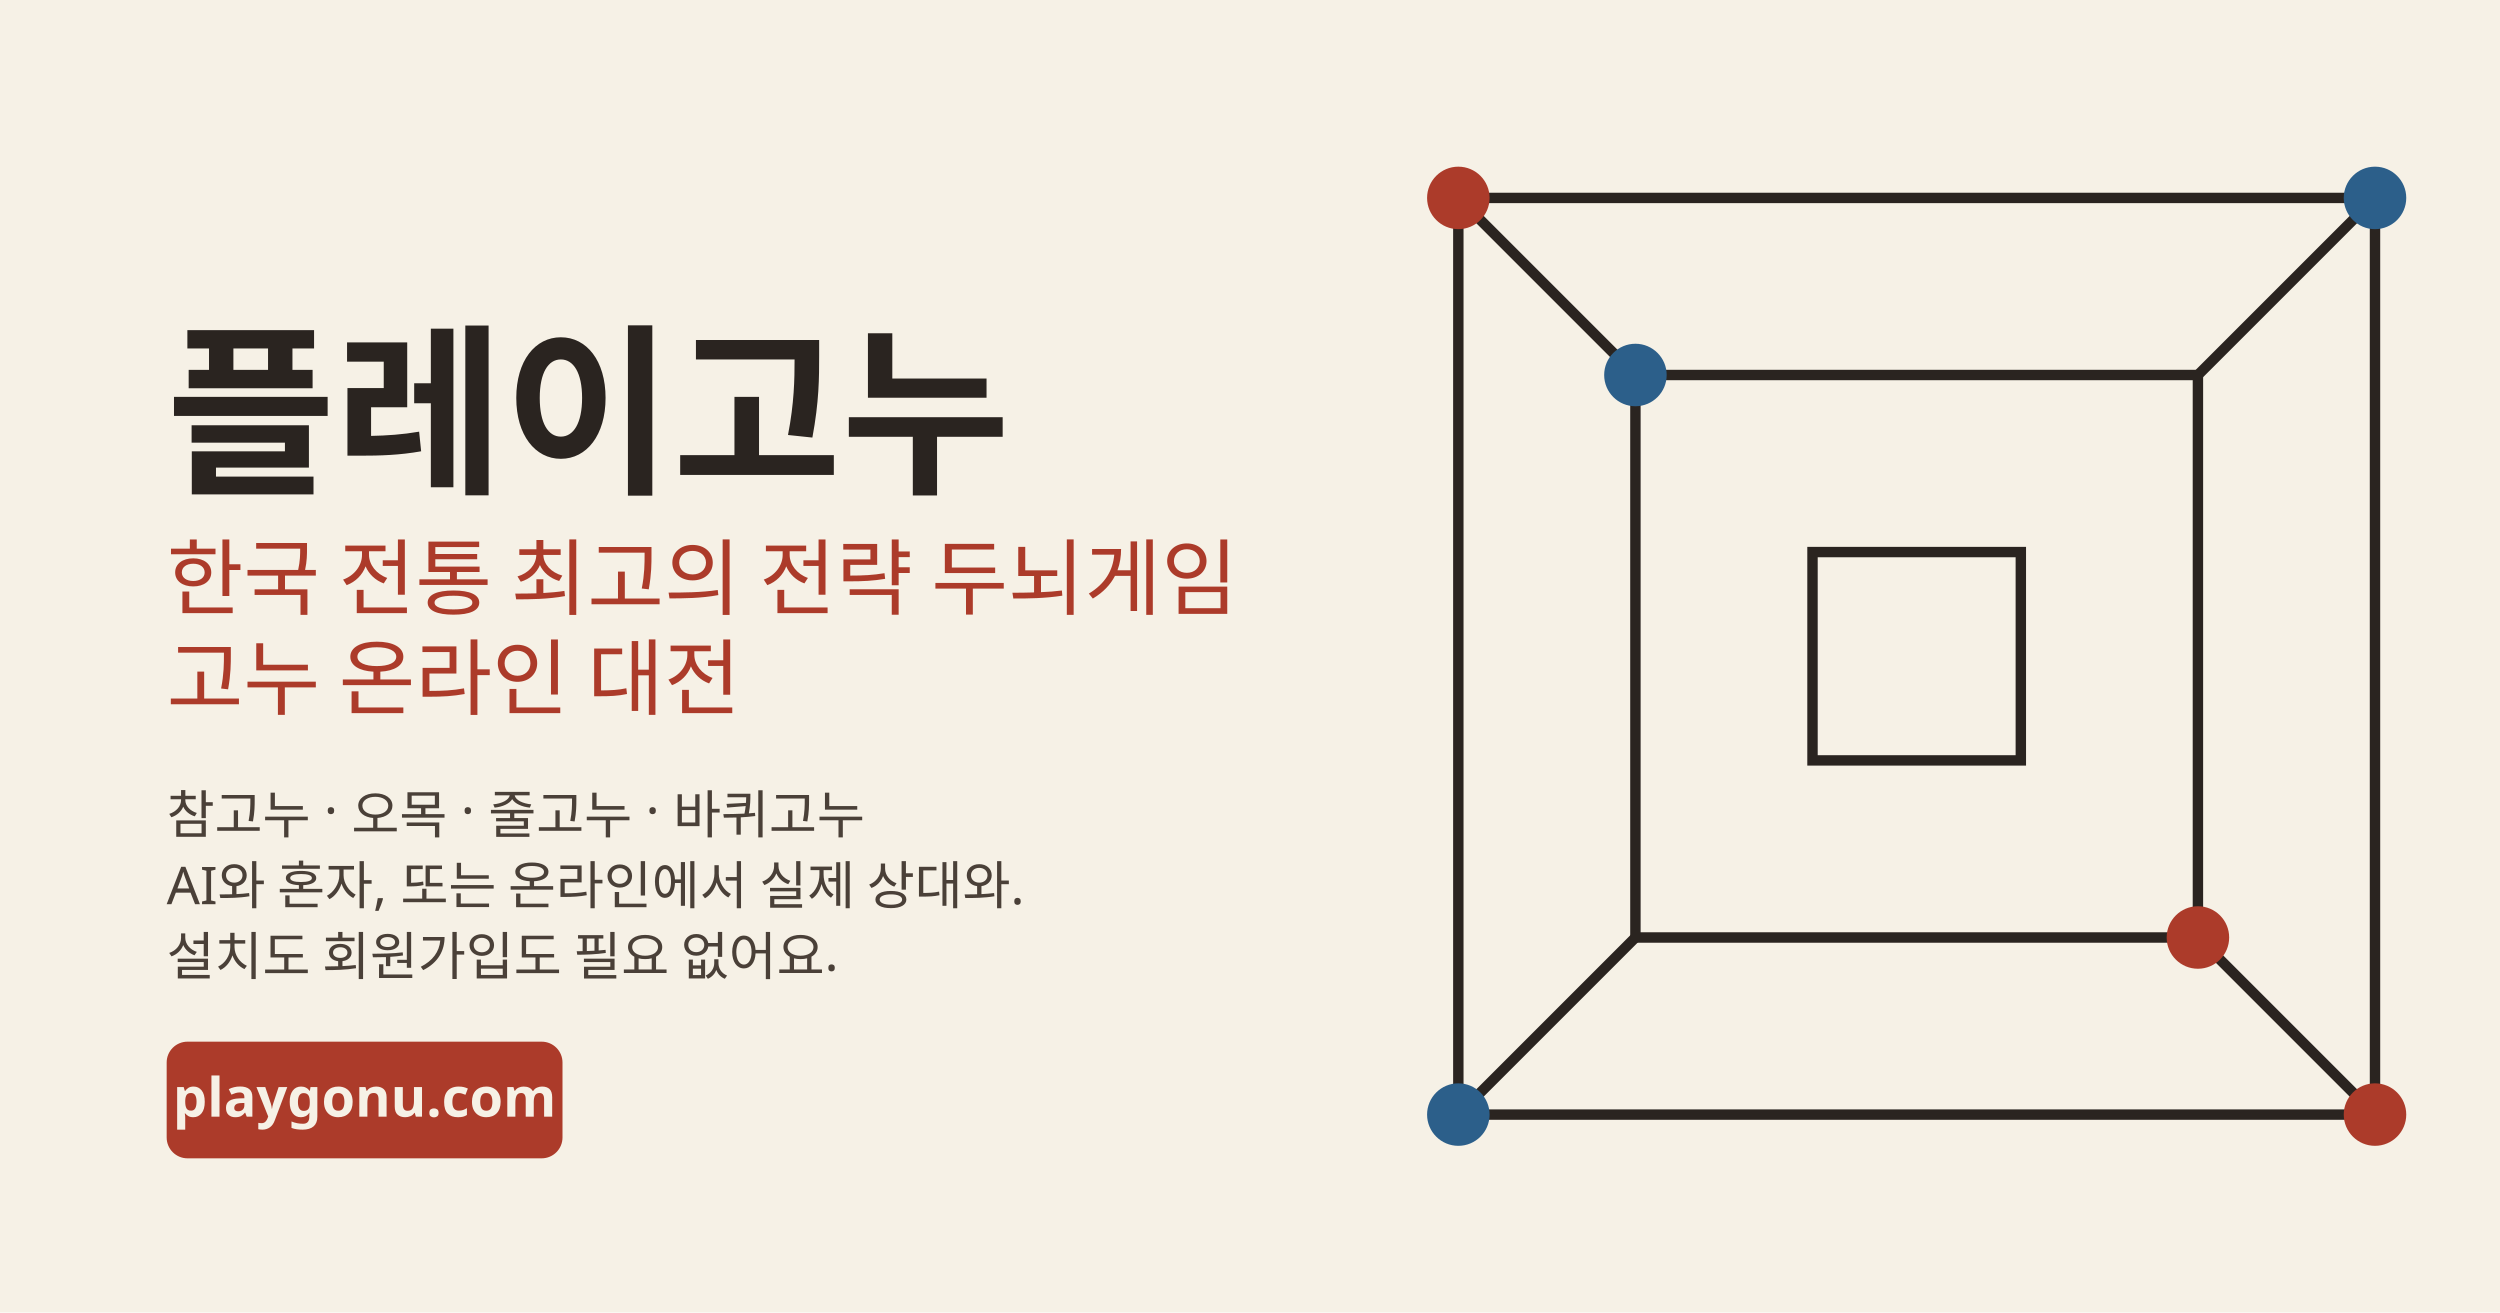
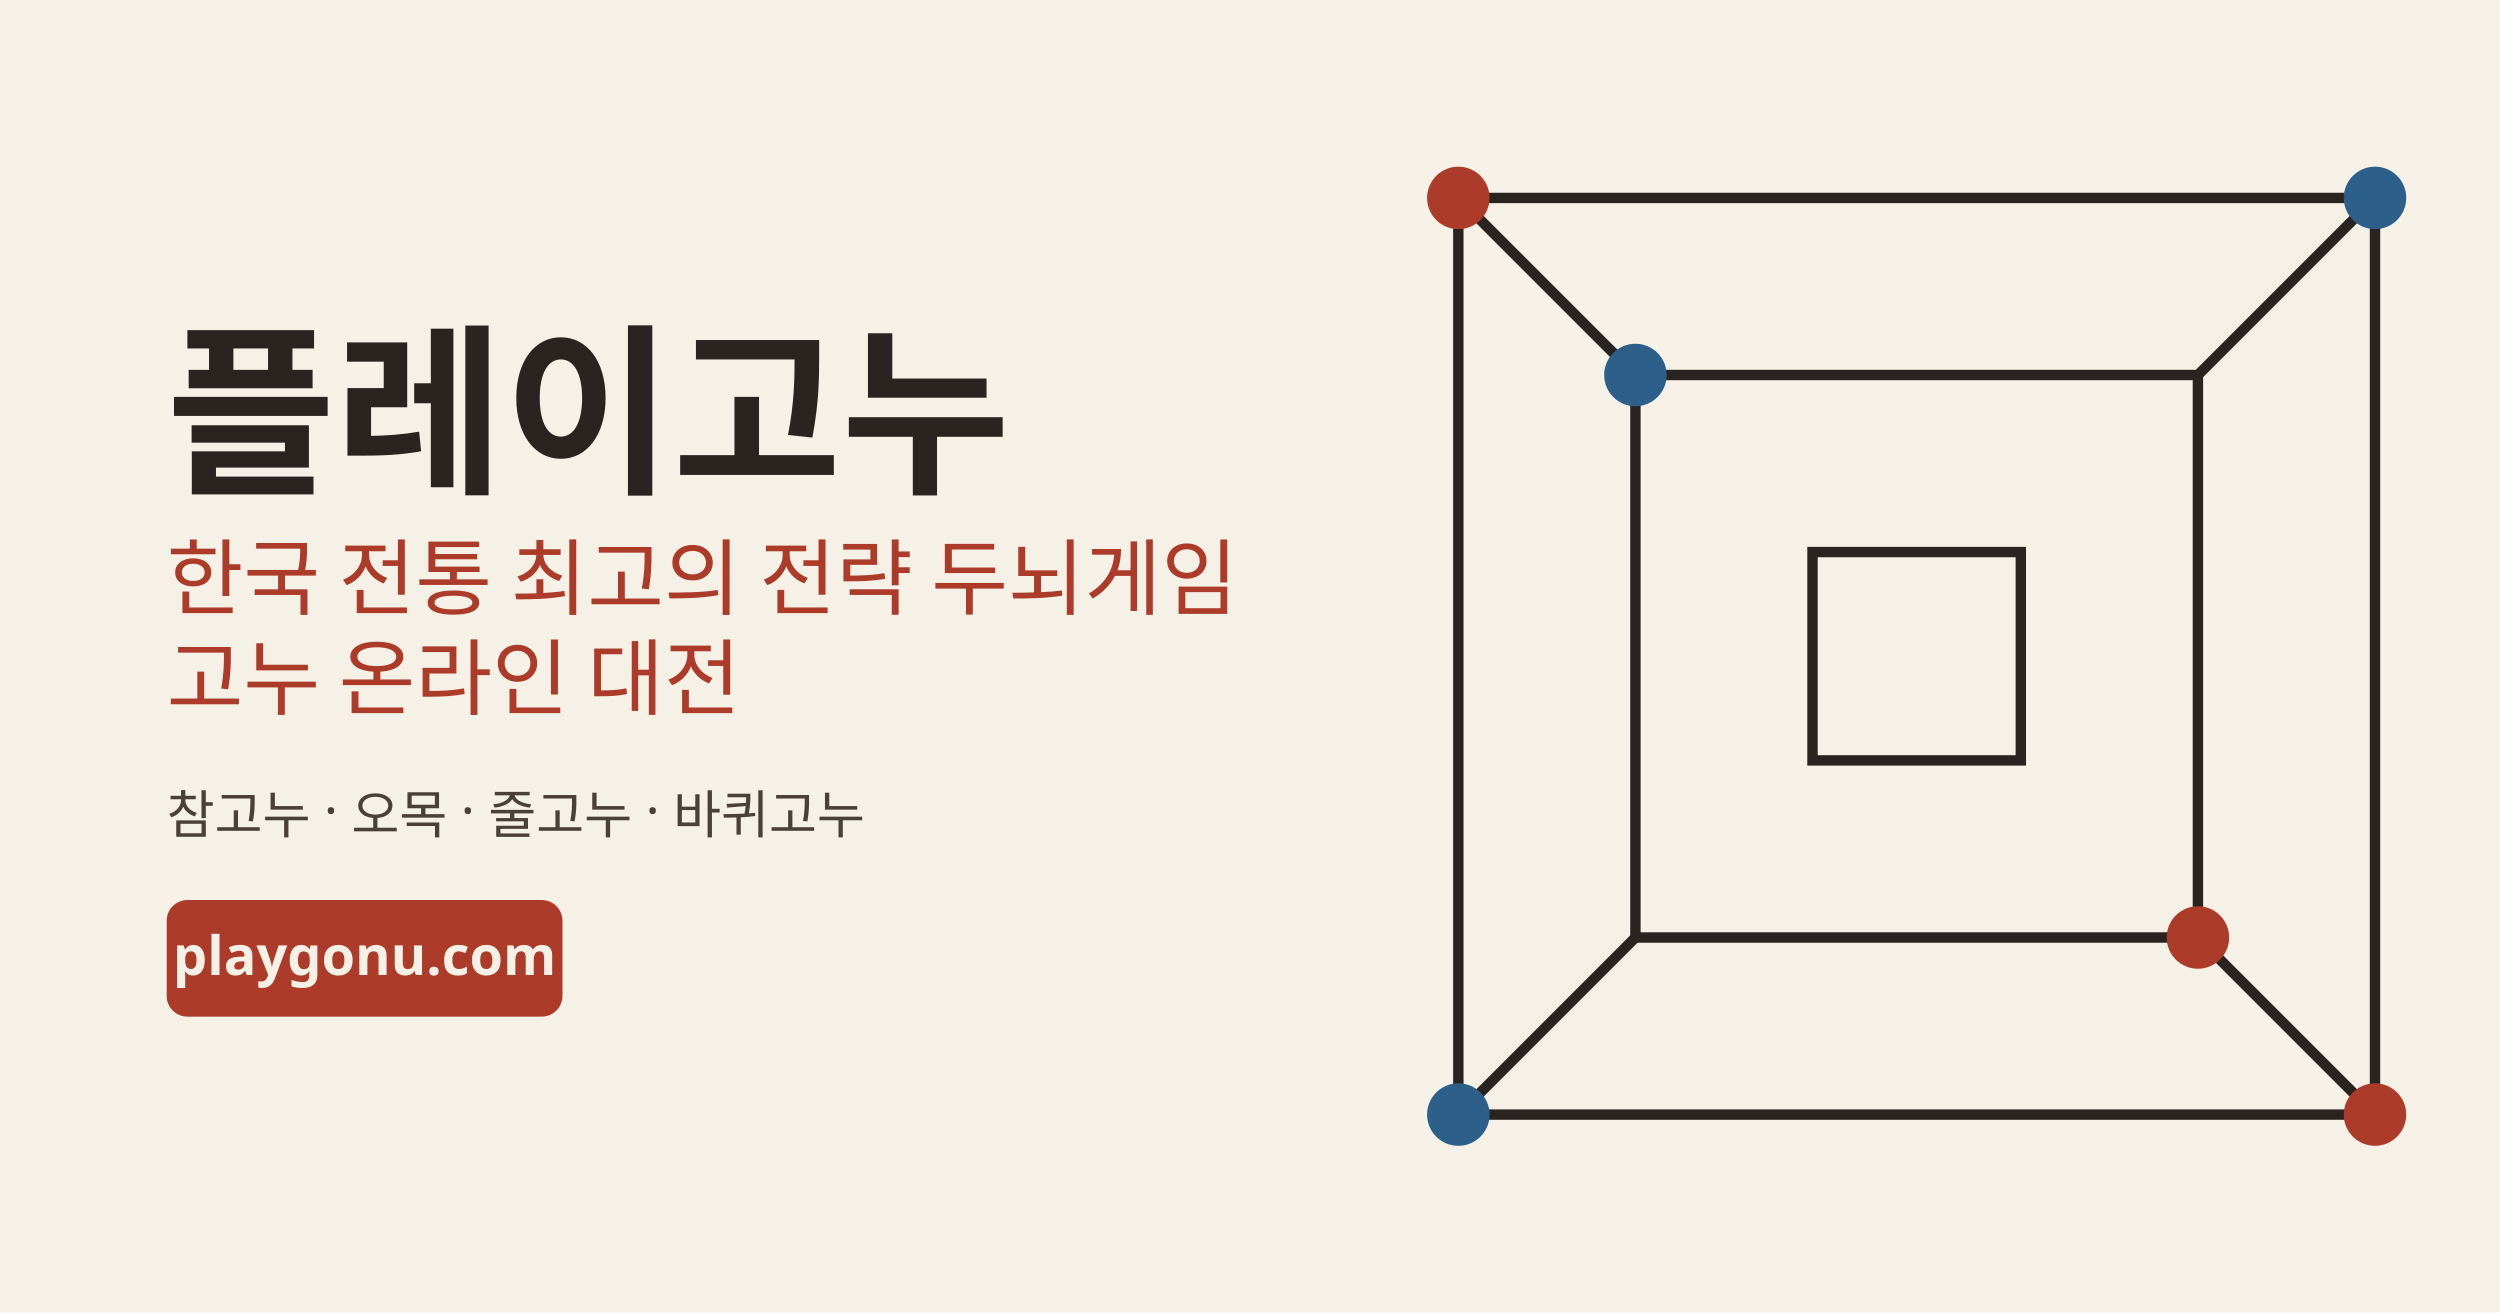
<svg xmlns="http://www.w3.org/2000/svg" viewBox="0 0 1200 630" width="1200" height="630">
  <rect width="1200" height="630" fill="#F6F1E6" />
  <g transform="translate(700,95)" fill="none" stroke="#2A2420" stroke-width="5" stroke-linecap="round">
    <rect x="0" y="0" width="440" height="440" />
    <rect x="85" y="85" width="270" height="270" />
    <rect x="170" y="170" width="100" height="100" />
    <line x1="0" y1="0" x2="85" y2="85" />
    <line x1="440" y1="0" x2="355" y2="85" />
    <line x1="0" y1="440" x2="85" y2="355" />
    <line x1="440" y1="440" x2="355" y2="355" />
  </g>
  <circle cx="700" cy="95" r="15" fill="#AC3B2A" />
  <circle cx="1140" cy="95" r="15" fill="#2C5F8A" />
  <circle cx="700" cy="535" r="15" fill="#2C5F8A" />
  <circle cx="1140" cy="535" r="15" fill="#AC3B2A" />
  <circle cx="785" cy="180" r="15" fill="#2C5F8A" />
  <circle cx="1055" cy="450" r="15" fill="#AC3B2A" />
  <text x="80" y="230" font-family="'Noto Serif KR', serif" font-size="88" font-weight="700" fill="#2A2420">플레이고누</text>
  <text x="80" y="292" font-family="'Noto Serif KR', serif" font-size="40" fill="#AC3B2A">한국 전통 최고의 전략 두뇌게임</text>
  <text x="80" y="340" font-family="'Noto Serif KR', serif" font-size="40" fill="#AC3B2A">고누 온라인 대전</text>
  <text x="80" y="400" font-family="'Noto Sans KR', sans-serif" font-size="25" fill="#4A4038">참고누 · 오목 · 줄고누 · 바퀴고누</text>
-   <text x="80" y="434" font-family="'Noto Sans KR', sans-serif" font-size="25" fill="#4A4038">AI와 혼자, 또는 온라인에서 실제 상대와.</text>
-   <text x="80" y="468" font-family="'Noto Sans KR', sans-serif" font-size="25" fill="#4A4038">설치도 회원가입도 필요 없어요.</text>
-   <rect x="80" y="500" width="190" height="56" rx="10" fill="#AC3B2A" />
-   <text x="175" y="536" font-family="'Noto Sans KR', sans-serif" font-size="26" font-weight="700" fill="#F6F1E6" text-anchor="middle">playgonu.com</text>
+   <rect x="80" y="432" width="190" height="56" rx="10" fill="#AC3B2A" />
+   <text x="175" y="468" font-family="'Noto Sans KR', sans-serif" font-size="26" font-weight="700" fill="#F6F1E6" text-anchor="middle">playgonu.com</text>
</svg>
